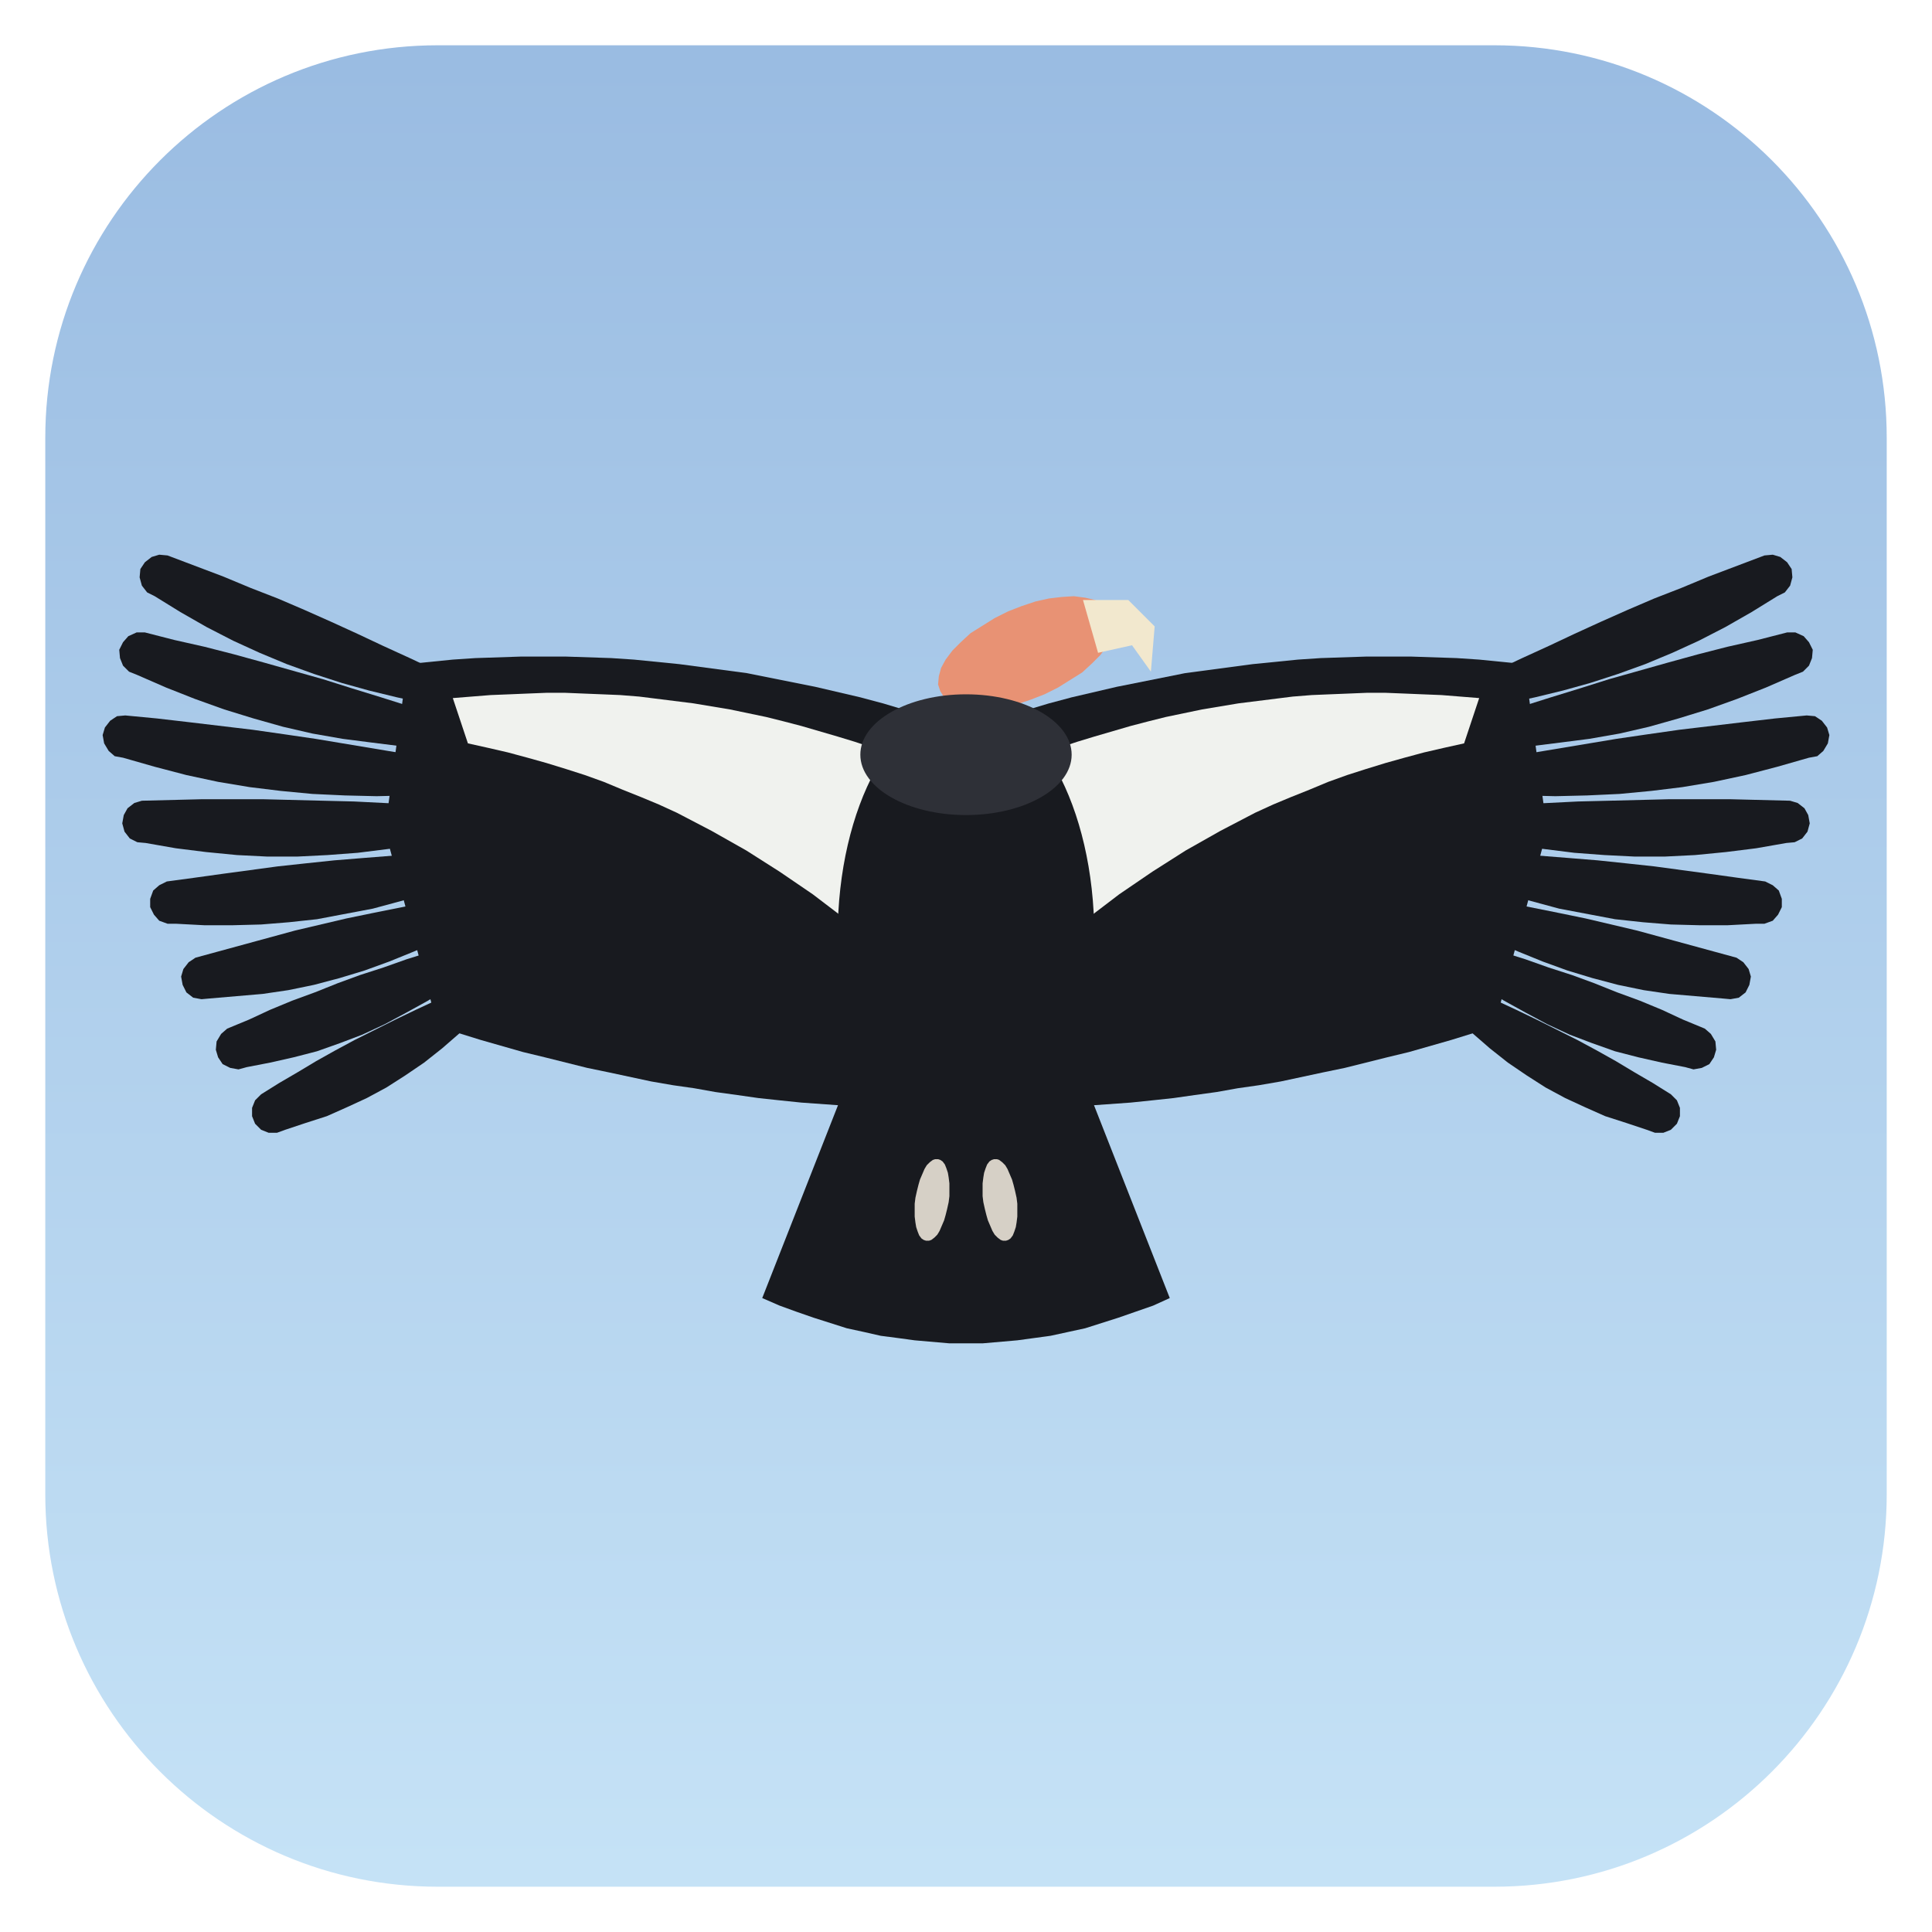
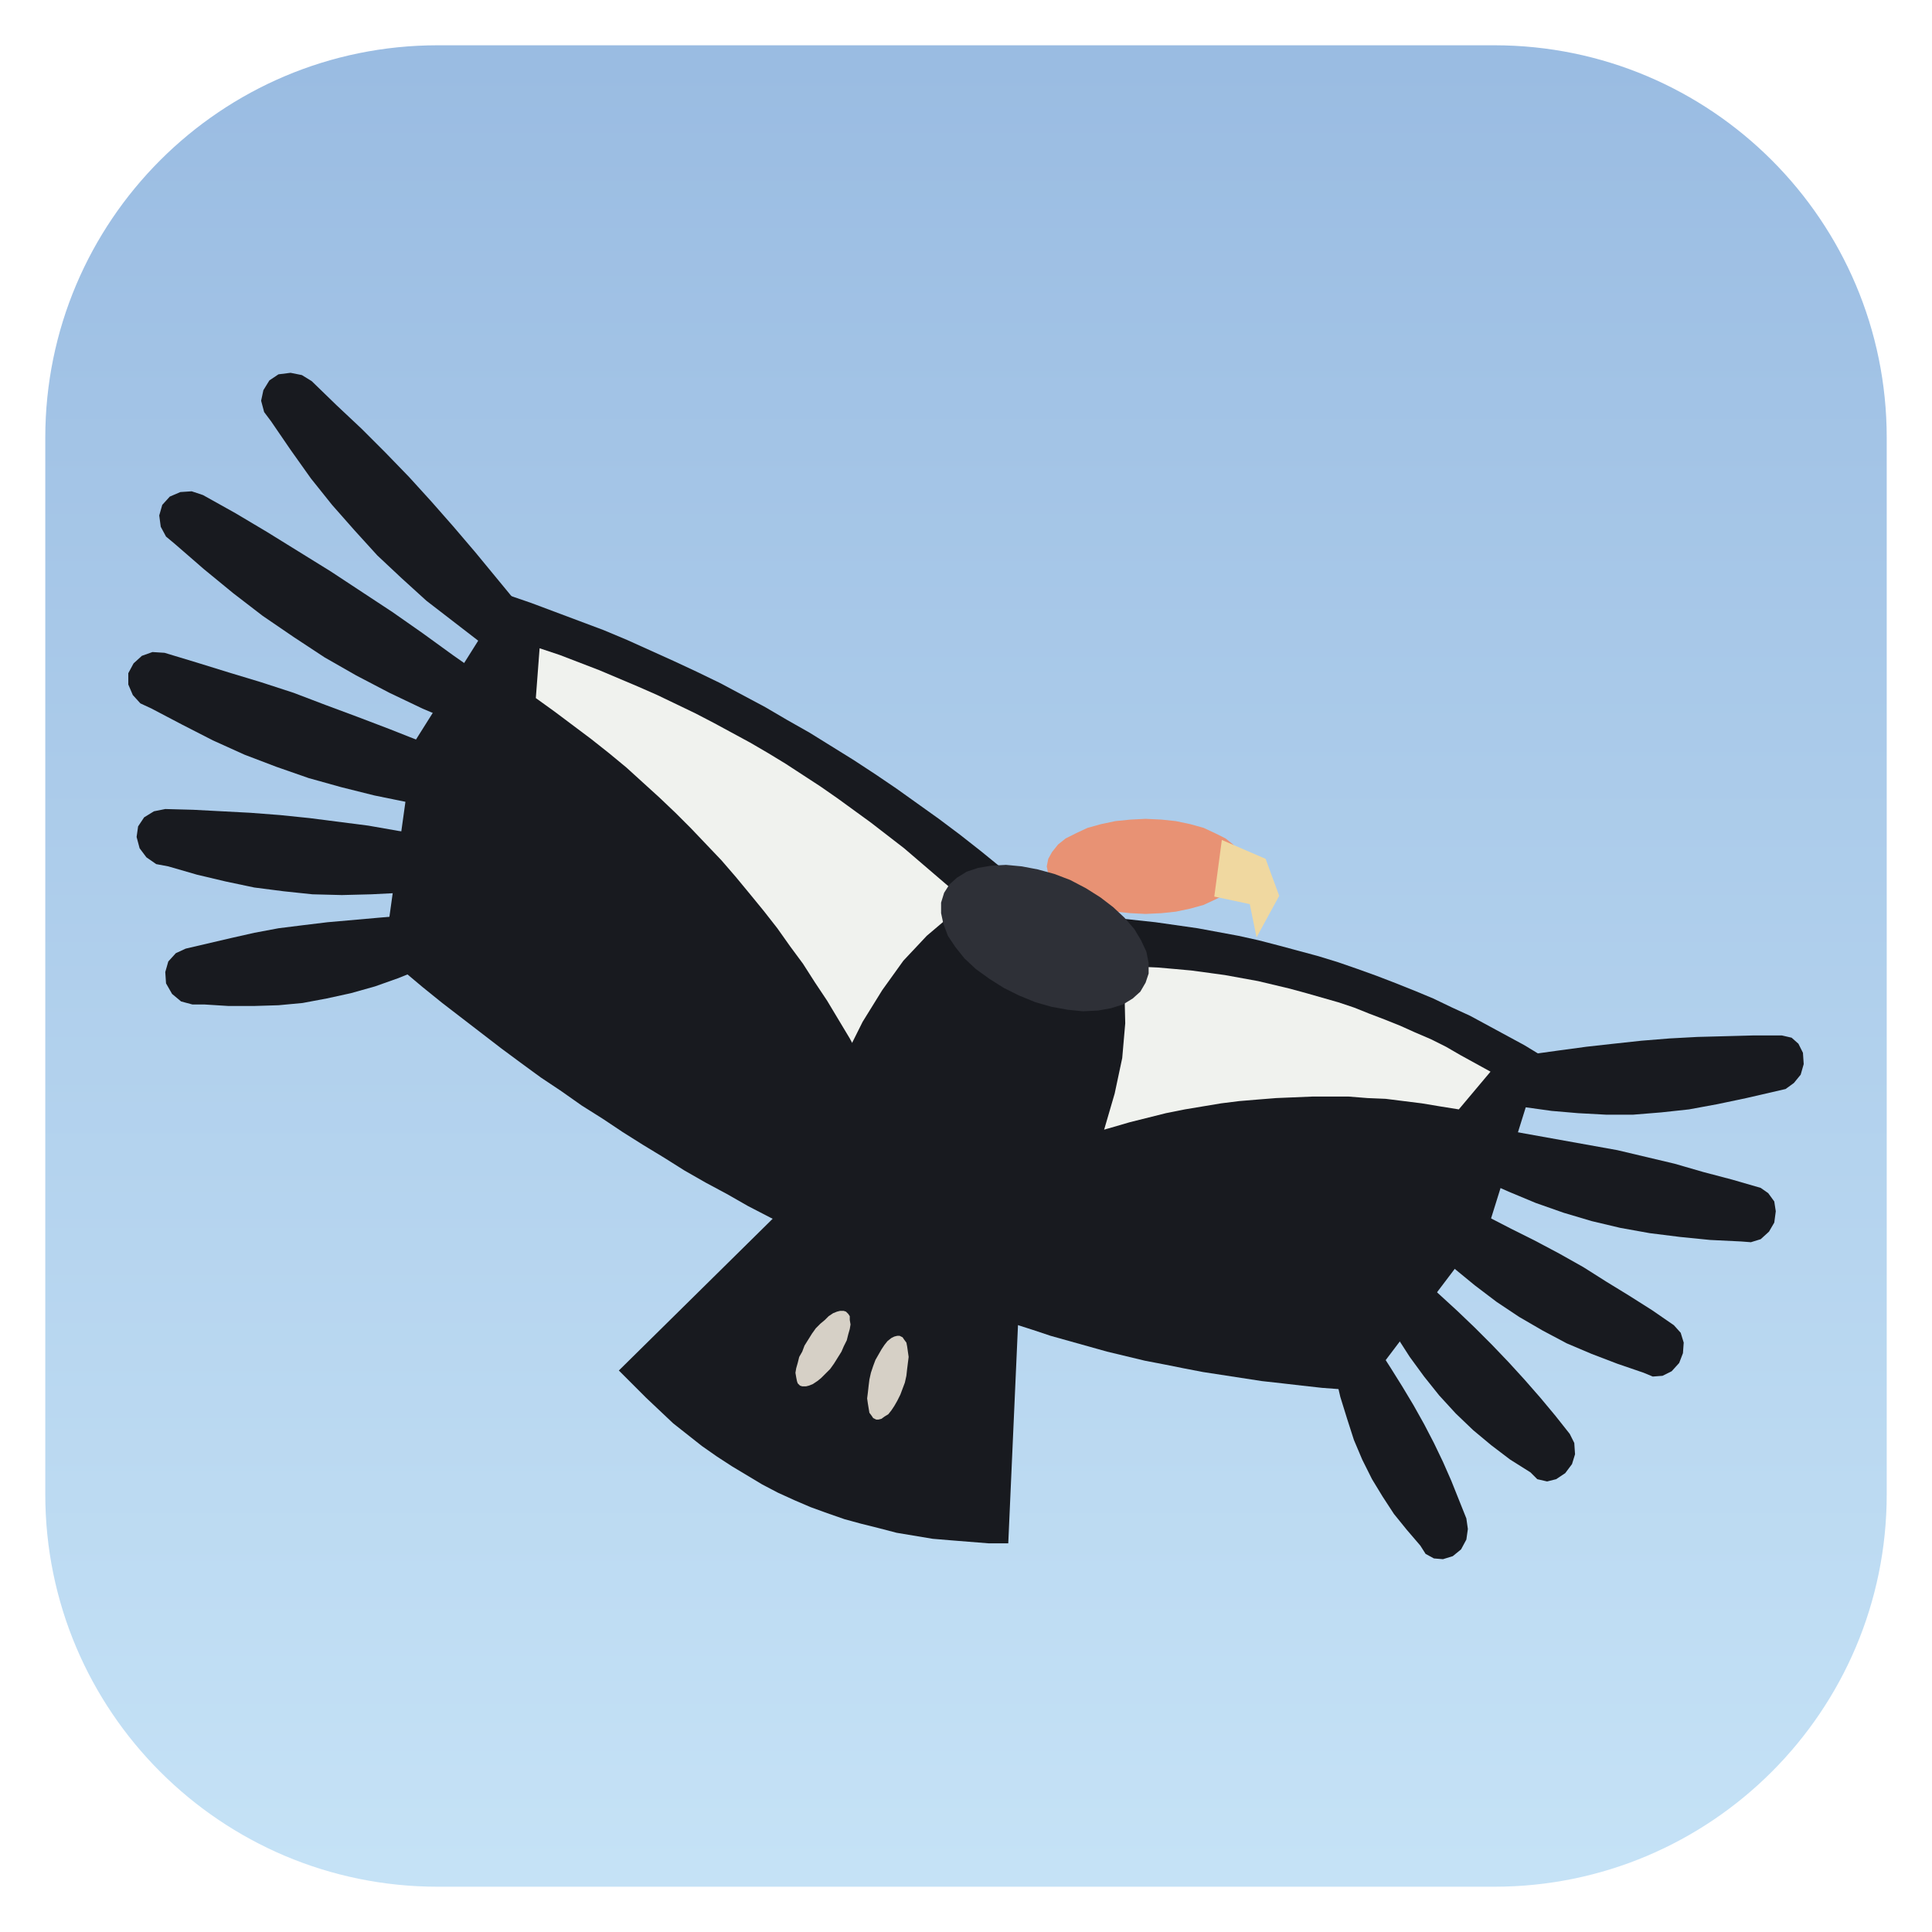
<svg xmlns="http://www.w3.org/2000/svg" viewBox="0 0 256 256">
  <defs>
    <linearGradient id="sky" x1="0" y1="0" x2="0" y2="1">
      <stop offset="0" stop-color="#9abce2" />
      <stop offset="1" stop-color="#c5e2f6" />
    </linearGradient>
  </defs>
  <rect x="6" y="6" width="244" height="244" rx="52" fill="url(#sky)" />
-   <polygon fill="#181a1f" points="126.0,96.0 123.0,95.0 120.0,94.1 117.0,93.2 114.0,92.4 111.0,91.7 108.0,91.0 105.0,90.4 102.0,89.8 99.0,89.2 96.0,88.8 93.0,88.4 90.0,88.0 87.0,87.7 84.0,87.4 81.0,87.2 78.0,87.1 75.0,87.0 72.0,87.0 69.0,87.0 66.0,87.1 63.0,87.2 60.0,87.4 57.0,87.7 54.0,88.0 51.0,110.0 58.0,136.0 60.8,136.9 63.7,137.8 66.5,138.6 69.3,139.4 72.2,140.1 75.0,140.8 77.8,141.5 80.7,142.1 83.5,142.7 86.3,143.3 89.2,143.8 92.0,144.2 94.8,144.7 97.7,145.1 100.5,145.5 103.3,145.8 106.2,146.1 109.0,146.3 111.8,146.5 114.7,146.7 117.5,146.8 120.3,146.9 123.2,147.0 126.0,147.0" />
-   <polygon fill="#181a1f" points="56.3,93.2 52.6,92.4 48.9,91.5 45.3,90.5 41.6,89.3 38.0,88.0 34.4,86.5 30.9,84.9 27.4,83.1 23.9,81.1 20.5,79.0 19.5,78.5 18.8,77.6 18.5,76.5 18.6,75.4 19.2,74.5 20.1,73.8 21.1,73.5 22.2,73.6 25.9,75.0 29.6,76.4 33.2,77.9 36.8,79.3 40.3,80.8 43.9,82.4 47.4,84.0 50.8,85.6 54.3,87.2 57.7,88.8" />
-   <polygon fill="#181a1f" points="57.3,99.2 53.3,98.9 49.3,98.4 45.4,97.9 41.4,97.2 37.5,96.3 33.6,95.2 29.7,94.0 25.8,92.6 22.0,91.1 18.1,89.4 17.1,89.0 16.3,88.2 15.9,87.2 15.8,86.1 16.3,85.1 17.0,84.3 18.1,83.8 19.2,83.8 23.1,84.8 27.1,85.7 31.0,86.7 35.0,87.8 38.9,88.9 42.8,90.0 46.6,91.2 50.5,92.4 54.3,93.6 58.1,94.8" />
-   <polygon fill="#181a1f" points="58.3,105.3 54.1,105.4 49.9,105.5 45.7,105.4 41.4,105.2 37.2,104.8 33.1,104.3 28.9,103.6 24.7,102.7 20.5,101.6 16.3,100.4 15.2,100.2 14.4,99.5 13.8,98.5 13.6,97.4 13.9,96.4 14.6,95.5 15.5,94.9 16.6,94.8 20.8,95.2 25.1,95.7 29.3,96.2 33.5,96.7 37.7,97.3 41.8,97.9 46.0,98.6 50.2,99.3 54.4,100.0 58.6,100.7" />
-   <polygon fill="#181a1f" points="59.3,111.3 55.3,112.0 51.4,112.5 47.4,113.0 43.4,113.3 39.4,113.5 35.4,113.5 31.4,113.3 27.3,112.9 23.3,112.4 19.3,111.7 18.2,111.6 17.2,111.1 16.5,110.2 16.2,109.1 16.4,108.0 16.9,107.1 17.8,106.4 18.8,106.1 22.8,106.0 26.8,105.9 30.8,105.9 34.8,105.9 38.8,106.0 42.8,106.1 46.9,106.2 50.9,106.4 54.9,106.6 59.0,106.7" />
-   <polygon fill="#181a1f" points="60.3,117.2 56.7,118.4 53.1,119.4 49.4,120.4 45.7,121.1 42.0,121.8 38.3,122.2 34.6,122.5 30.8,122.6 27.1,122.6 23.3,122.4 22.2,122.4 21.1,122.0 20.4,121.2 19.9,120.2 19.9,119.1 20.3,118.0 21.1,117.3 22.1,116.8 25.8,116.3 29.4,115.8 33.1,115.3 36.8,114.8 40.5,114.4 44.3,114.0 48.0,113.7 51.8,113.4 55.6,113.1 59.4,112.8" />
-   <polygon fill="#181a1f" points="61.3,123.2 58.1,124.7 54.8,126.1 51.6,127.4 48.3,128.6 45.0,129.6 41.6,130.5 38.2,131.2 34.8,131.7 31.3,132.0 27.8,132.3 26.7,132.4 25.6,132.2 24.7,131.5 24.2,130.5 24.0,129.4 24.3,128.4 25.0,127.5 25.9,126.9 29.2,126.0 32.5,125.1 35.8,124.2 39.1,123.3 42.5,122.5 45.9,121.7 49.3,121.0 52.8,120.3 56.3,119.6 59.8,118.8" />
-   <polygon fill="#181a1f" points="62.3,129.0 59.5,130.9 56.7,132.6 53.8,134.2 51.0,135.7 48.0,137.1 45.1,138.2 42.0,139.3 38.9,140.1 35.8,140.8 32.7,141.4 31.6,141.7 30.5,141.5 29.5,141.0 28.9,140.1 28.6,139.1 28.7,138.0 29.3,137.0 30.1,136.3 33.0,135.1 35.8,133.8 38.7,132.6 41.7,131.5 44.7,130.3 47.7,129.2 50.8,128.2 53.9,127.1 57.1,126.1 60.3,125.0" />
-   <polygon fill="#181a1f" points="63.3,134.9 60.9,136.9 58.6,138.9 56.2,140.8 53.7,142.5 51.2,144.1 48.6,145.5 46.0,146.7 43.3,147.9 40.5,148.8 37.8,149.7 36.7,150.1 35.6,150.1 34.6,149.7 33.8,148.9 33.4,147.9 33.4,146.8 33.8,145.8 34.6,145.0 37.0,143.5 39.4,142.1 41.9,140.6 44.4,139.2 47.0,137.8 49.6,136.5 52.4,135.1 55.1,133.8 57.9,132.5 60.7,131.1" />
-   <polygon fill="#181a1f" points="130.0,96.0 133.0,95.0 136.0,94.1 139.0,93.2 142.0,92.4 145.0,91.7 148.0,91.0 151.0,90.4 154.0,89.8 157.0,89.2 160.0,88.8 163.0,88.4 166.0,88.0 169.0,87.7 172.0,87.4 175.0,87.2 178.0,87.1 181.0,87.0 184.0,87.0 187.0,87.0 190.0,87.1 193.0,87.2 196.0,87.4 199.0,87.7 202.0,88.0 205.0,110.0 198.0,136.0 195.2,136.9 192.3,137.8 189.5,138.6 186.7,139.4 183.8,140.1 181.0,140.8 178.2,141.5 175.3,142.1 172.5,142.7 169.7,143.3 166.8,143.8 164.0,144.2 161.2,144.7 158.3,145.1 155.5,145.5 152.7,145.8 149.8,146.1 147.0,146.3 144.2,146.5 141.3,146.7 138.5,146.8 135.7,146.9 132.8,147.0 130.0,147.0" />
-   <polygon fill="#181a1f" points="199.7,93.2 203.4,92.4 207.1,91.5 210.7,90.5 214.4,89.3 218.0,88.0 221.6,86.5 225.1,84.9 228.6,83.1 232.1,81.1 235.5,79.0 236.5,78.5 237.2,77.6 237.5,76.5 237.4,75.4 236.8,74.5 235.9,73.8 234.9,73.5 233.8,73.6 230.1,75.0 226.4,76.4 222.8,77.9 219.2,79.3 215.7,80.8 212.1,82.4 208.6,84.0 205.2,85.6 201.7,87.2 198.3,88.8" />
-   <polygon fill="#181a1f" points="198.7,99.2 202.7,98.9 206.7,98.4 210.6,97.9 214.6,97.2 218.5,96.3 222.4,95.2 226.3,94.0 230.2,92.6 234.0,91.1 237.9,89.4 238.9,89.0 239.7,88.2 240.1,87.2 240.2,86.1 239.7,85.1 239.0,84.3 237.9,83.8 236.8,83.8 232.9,84.8 228.9,85.7 225.0,86.7 221.0,87.8 217.1,88.9 213.2,90.0 209.4,91.2 205.5,92.4 201.7,93.6 197.9,94.8" />
-   <polygon fill="#181a1f" points="197.7,105.3 201.9,105.4 206.1,105.5 210.3,105.4 214.6,105.2 218.8,104.8 222.9,104.3 227.1,103.6 231.3,102.7 235.5,101.6 239.7,100.4 240.8,100.2 241.6,99.5 242.2,98.5 242.4,97.4 242.1,96.4 241.4,95.5 240.5,94.9 239.4,94.8 235.2,95.2 230.9,95.7 226.7,96.2 222.5,96.7 218.3,97.3 214.2,97.9 210.0,98.6 205.8,99.3 201.6,100.0 197.4,100.7" />
-   <polygon fill="#181a1f" points="196.7,111.3 200.7,112.0 204.6,112.5 208.6,113.0 212.6,113.3 216.6,113.5 220.6,113.5 224.6,113.3 228.7,112.9 232.7,112.4 236.7,111.7 237.8,111.6 238.8,111.1 239.5,110.2 239.8,109.1 239.6,108.0 239.1,107.1 238.2,106.4 237.2,106.1 233.2,106.0 229.2,105.9 225.2,105.9 221.2,105.9 217.2,106.0 213.2,106.1 209.1,106.2 205.1,106.4 201.1,106.6 197.0,106.7" />
-   <polygon fill="#181a1f" points="195.7,117.2 199.3,118.4 202.9,119.4 206.6,120.4 210.3,121.1 214.0,121.8 217.7,122.2 221.4,122.5 225.2,122.6 228.9,122.6 232.7,122.4 233.8,122.4 234.9,122.0 235.6,121.2 236.1,120.2 236.1,119.1 235.7,118.0 234.9,117.3 233.9,116.8 230.2,116.3 226.6,115.8 222.9,115.3 219.2,114.8 215.5,114.4 211.7,114.0 208.0,113.7 204.2,113.4 200.4,113.1 196.6,112.8" />
-   <polygon fill="#181a1f" points="194.7,123.2 197.9,124.7 201.2,126.1 204.4,127.4 207.7,128.6 211.0,129.6 214.4,130.5 217.8,131.2 221.2,131.7 224.7,132.0 228.2,132.3 229.3,132.4 230.4,132.2 231.3,131.5 231.8,130.5 232.0,129.4 231.7,128.4 231.0,127.5 230.1,126.9 226.8,126.0 223.5,125.1 220.2,124.2 216.9,123.3 213.5,122.5 210.1,121.7 206.7,121.0 203.2,120.3 199.7,119.6 196.2,118.8" />
-   <polygon fill="#181a1f" points="193.7,129.0 196.5,130.9 199.3,132.6 202.2,134.2 205.0,135.7 208.0,137.1 210.9,138.2 214.0,139.3 217.1,140.1 220.2,140.8 223.3,141.4 224.4,141.7 225.5,141.5 226.5,141.0 227.1,140.1 227.4,139.1 227.3,138.0 226.7,137.0 225.9,136.3 223.0,135.1 220.2,133.8 217.3,132.6 214.3,131.5 211.3,130.3 208.3,129.2 205.2,128.2 202.1,127.1 198.9,126.1 195.7,125.0" />
-   <polygon fill="#181a1f" points="192.7,134.9 195.1,136.9 197.4,138.9 199.8,140.8 202.3,142.5 204.8,144.1 207.4,145.5 210.0,146.7 212.7,147.9 215.5,148.8 218.2,149.7 219.3,150.1 220.4,150.1 221.4,149.7 222.2,148.9 222.6,147.9 222.6,146.8 222.2,145.8 221.4,145.0 219.0,143.5 216.6,142.1 214.1,140.6 211.6,139.2 209.0,137.8 206.4,136.5 203.6,135.1 200.9,133.8 198.1,132.5 195.3,131.1" />
-   <polygon fill="#f0f2ee" points="118.0,100.0 115.7,99.1 113.3,98.3 111.0,97.6 108.6,96.9 106.2,96.2 103.9,95.6 101.5,95.0 99.1,94.5 96.7,94.0 94.3,93.6 91.9,93.2 89.5,92.9 87.1,92.6 84.7,92.3 82.2,92.1 79.8,92.0 77.3,91.9 74.9,91.8 72.4,91.8 69.9,91.9 67.5,92.0 65.0,92.1 62.5,92.3 60.0,92.5 62.0,98.5 64.7,99.1 67.3,99.7 69.9,100.4 72.4,101.1 75.0,101.9 77.5,102.7 80.0,103.6 82.4,104.6 84.9,105.6 87.3,106.6 89.7,107.7 92.0,108.9 94.3,110.1 96.6,111.4 98.9,112.7 101.1,114.1 103.3,115.5 105.5,117.0 107.7,118.5 109.8,120.1 111.9,121.7 113.9,123.4 116.0,125.2 118.0,127.0" />
-   <polygon fill="#f0f2ee" points="138.0,100.0 140.3,99.1 142.7,98.3 145.0,97.6 147.4,96.9 149.8,96.2 152.1,95.6 154.5,95.0 156.9,94.5 159.3,94.0 161.7,93.6 164.1,93.2 166.5,92.9 168.9,92.6 171.3,92.3 173.8,92.1 176.2,92.0 178.7,91.9 181.1,91.8 183.6,91.8 186.1,91.9 188.5,92.0 191.0,92.1 193.5,92.3 196.0,92.5 194.0,98.5 191.3,99.1 188.7,99.7 186.1,100.4 183.6,101.1 181.0,101.9 178.5,102.7 176.0,103.6 173.6,104.6 171.1,105.6 168.7,106.6 166.3,107.7 164.0,108.9 161.7,110.1 159.4,111.4 157.1,112.7 154.9,114.1 152.7,115.5 150.5,117.0 148.3,118.5 146.2,120.1 144.1,121.7 142.1,123.4 140.0,125.2 138.0,127.0" />
-   <polygon fill="#181a1f" points="112.0,144.0 101.0,172.0 103.3,173.0 105.5,173.8 107.8,174.6 110.0,175.3 112.2,176.0 114.5,176.5 116.7,177.0 119.0,177.3 121.2,177.6 123.5,177.8 125.8,178.0 128.0,178.0 130.2,178.0 132.5,177.8 134.8,177.6 137.0,177.3 139.2,177.0 141.5,176.5 143.8,176.0 146.0,175.3 148.2,174.6 150.5,173.8 152.8,173.0 155.0,172.0 144.0,144.0" />
-   <ellipse fill="#181a1f" cx="128" cy="124" rx="17" ry="31" />
-   <polygon fill="#d6d0c6" points="125.7,159.3 125.5,160.2 125.3,161.0 125.1,161.7 124.8,162.4 124.5,163.1 124.2,163.6 123.8,164.0 123.4,164.3 123.1,164.4 122.7,164.4 122.4,164.3 122.1,164.1 121.8,163.7 121.6,163.2 121.4,162.6 121.3,162.0 121.2,161.2 121.2,160.4 121.2,159.5 121.3,158.7 121.5,157.8 121.7,157.0 121.9,156.3 122.2,155.6 122.5,154.9 122.8,154.4 123.2,154.0 123.6,153.7 123.9,153.6 124.3,153.6 124.6,153.7 124.9,153.9 125.2,154.3 125.4,154.8 125.6,155.4 125.7,156.0 125.8,156.8 125.8,157.6 125.8,158.5" />
-   <polygon fill="#d6d0c6" points="134.7,158.7 134.8,159.5 134.8,160.4 134.8,161.2 134.7,162.0 134.6,162.6 134.4,163.2 134.2,163.7 133.9,164.1 133.6,164.3 133.3,164.4 132.9,164.4 132.6,164.3 132.2,164.0 131.8,163.6 131.5,163.1 131.2,162.4 130.9,161.7 130.7,161.0 130.5,160.2 130.3,159.3 130.2,158.5 130.2,157.6 130.2,156.8 130.3,156.0 130.4,155.4 130.6,154.8 130.8,154.3 131.1,153.9 131.4,153.7 131.7,153.6 132.1,153.6 132.4,153.7 132.8,154.0 133.2,154.4 133.5,154.9 133.8,155.6 134.1,156.3 134.3,157.0 134.5,157.8" />
-   <polygon fill="#e89274" points="147.4,81.4 147.7,82.3 147.6,83.4 147.3,84.5 146.7,85.6 145.8,86.8 144.7,87.9 143.4,89.1 141.8,90.1 140.2,91.1 138.4,92.0 136.6,92.7 134.8,93.3 133.0,93.7 131.3,93.9 129.7,94.0 128.2,93.8 126.9,93.5 125.9,93.0 125.1,92.4 124.6,91.6 124.3,90.7 124.4,89.6 124.7,88.5 125.3,87.4 126.2,86.2 127.3,85.1 128.6,83.9 130.2,82.9 131.8,81.9 133.6,81.0 135.4,80.3 137.2,79.7 139.0,79.3 140.7,79.1 142.3,79.0 143.8,79.2 145.1,79.5 146.1,80.0 146.9,80.6" />
-   <polygon fill="#f2e8ce" points="143.5,79.5 149.5,79.5 153.0,83.0 152.5,89.0 150.0,85.5 145.5,86.5" />
-   <ellipse fill="#2e3037" cx="128" cy="100" rx="14" ry="8" />
+   <polygon fill="#181a1f" points="138.1,119.5 135.4,117.2 132.7,115.0 130.0,112.8 127.2,110.6 124.4,108.5 121.6,106.5 118.8,104.5 116.0,102.6 113.1,100.7 110.2,98.9 107.3,97.1 104.3,95.4 101.4,93.7 98.4,92.1 95.4,90.5 92.3,89.0 89.3,87.6 86.2,86.2 83.1,84.8 80.0,83.5 76.8,82.3 73.6,81.1 70.4,79.9 67.2,78.8 54.8,98.5 50.9,126.5 53.5,128.7 56.0,130.8 58.6,132.9 61.2,134.9 63.8,136.9 66.4,138.9 69.1,140.9 71.7,142.8 74.4,144.6 77.1,146.5 79.8,148.2 82.5,150.0 85.2,151.7 88.0,153.4 90.7,155.1 93.5,156.7 96.3,158.2 99.1,159.8 102.0,161.3 104.8,162.7 107.7,164.2 110.6,165.6 113.5,166.9 116.4,168.2" />
+   <polygon fill="#181a1f" points="67.1,87.6 63.5,85.0 60.0,82.3 56.5,79.6 53.2,76.6 50.0,73.6 47.0,70.3 44.0,66.9 41.2,63.4 38.5,59.6 35.9,55.8 35.0,54.6 34.6,53.1 34.9,51.7 35.7,50.4 36.9,49.6 38.5,49.4 40.0,49.7 41.3,50.5 44.6,53.7 47.9,56.8 51.1,60.0 54.2,63.2 57.2,66.5 60.1,69.8 63.0,73.2 65.8,76.6 68.6,80.0 71.4,83.3" />
+   <polygon fill="#181a1f" points="65.0,97.7 60.5,95.8 56.0,93.9 51.6,91.8 47.2,89.5 43.0,87.1 38.9,84.4 34.8,81.6 30.9,78.6 27.0,75.4 23.2,72.1 22.0,71.1 21.3,69.8 21.1,68.3 21.5,66.9 22.5,65.8 23.9,65.2 25.4,65.1 26.9,65.6 31.2,68.0 35.4,70.5 39.6,73.1 43.8,75.7 47.9,78.4 52.0,81.1 56.0,83.9 60.0,86.8 64.0,89.6 67.9,92.5" />
+   <polygon fill="#181a1f" points="63.0,107.7 58.5,107.0 54.0,106.3 49.6,105.4 45.2,104.3 40.9,103.1 36.6,101.6 32.4,100.0 28.2,98.1 24.1,96.0 20.1,93.9 18.6,93.2 17.6,92.1 17.0,90.7 17.0,89.2 17.7,87.9 18.8,86.9 20.2,86.4 21.8,86.5 26.1,87.8 30.3,89.1 34.6,90.4 38.9,91.8 43.1,93.4 47.4,95.0 51.6,96.6 55.9,98.3 60.1,100.1 64.4,101.8" />
+   <polygon fill="#181a1f" points="61.1,117.4 57.1,117.9 53.2,118.3 49.2,118.5 45.3,118.6 41.4,118.5 37.6,118.1 33.7,117.6 29.9,116.8 26.1,115.9 22.3,114.8 20.7,114.5 19.4,113.6 18.5,112.4 18.1,110.9 18.3,109.5 19.1,108.3 20.4,107.5 21.9,107.2 25.6,107.3 29.4,107.5 33.2,107.7 37.1,108.0 41.0,108.4 44.9,108.9 48.8,109.4 52.8,110.1 56.8,110.7 60.8,111.3" />
+   <polygon fill="#181a1f" points="59.2,127.0 56.0,128.3 52.8,129.6 49.7,130.7 46.5,131.6 43.3,132.3 40.1,132.9 36.9,133.2 33.6,133.3 30.3,133.3 27.1,133.1 25.5,133.1 24.0,132.7 22.8,131.7 22.0,130.3 21.9,128.8 22.3,127.4 23.3,126.3 24.6,125.7 27.6,125.0 30.6,124.3 33.7,123.6 36.9,123.0 40.1,122.6 43.4,122.2 46.8,121.9 50.2,121.6 53.7,121.3 57.2,121.1" />
+   <polygon fill="#181a1f" points="141.8,121.2 144.6,121.4 147.5,121.6 150.3,121.9 153.1,122.2 155.9,122.6 158.7,123.0 161.4,123.5 164.1,124.0 166.8,124.6 169.5,125.3 172.1,126.0 174.7,126.7 177.3,127.5 179.9,128.4 182.4,129.3 185.0,130.3 187.5,131.3 189.9,132.3 192.4,133.5 194.8,134.6 197.2,135.9 199.6,137.2 202.0,138.5 204.3,139.9 197.4,162.0 180.6,184.2 177.9,184.1 175.2,183.9 172.5,183.6 169.9,183.3 167.2,183.0 164.6,182.6 162.0,182.2 159.4,181.8 156.8,181.3 154.3,180.8 151.7,180.3 149.2,179.7 146.7,179.1 144.2,178.4 141.7,177.7 139.2,177.0 136.8,176.2 134.3,175.4 131.9,174.6 129.5,173.7 127.1,172.8 124.8,171.9 122.4,170.9 120.1,169.9" />
+   <polygon fill="#181a1f" points="198.5,146.1 202.0,146.7 205.6,147.2 209.1,147.5 212.8,147.7 216.4,147.7 220.1,147.4 223.8,147.0 227.6,146.3 231.4,145.5 235.3,144.6 236.6,144.3 237.7,143.5 238.6,142.4 239.0,141.0 238.9,139.5 238.3,138.3 237.4,137.5 236.1,137.2 232.4,137.2 228.7,137.3 224.9,137.4 221.2,137.6 217.5,137.9 213.8,138.3 210.2,138.7 206.5,139.2 202.9,139.7 199.2,140.2" />
+   <polygon fill="#181a1f" points="192.8,154.6 196.3,156.3 199.9,157.9 203.5,159.4 207.2,160.7 210.9,161.8 214.7,162.7 218.6,163.4 222.6,163.9 226.6,164.3 230.7,164.5 232.0,164.6 233.3,164.2 234.4,163.2 235.1,162.0 235.3,160.5 235.1,159.2 234.3,158.1 233.3,157.4 229.5,156.3 225.7,155.3 221.9,154.2 218.1,153.3 214.3,152.4 210.4,151.7 206.5,151.0 202.6,150.3 198.7,149.6 194.8,149.0" />
+   <polygon fill="#181a1f" points="187.1,162.9 189.8,165.5 192.6,168.0 195.4,170.3 198.3,172.5 201.3,174.5 204.4,176.3 207.6,178.0 210.9,179.4 214.3,180.7 217.8,181.9 219.0,182.4 220.3,182.3 221.5,181.7 222.5,180.6 223.0,179.3 223.1,177.9 222.7,176.6 221.8,175.6 218.9,173.6 215.9,171.7 212.8,169.8 209.8,167.9 206.6,166.1 203.4,164.4 200.2,162.8 196.9,161.1 193.7,159.5 190.4,157.9" />
+   <polygon fill="#181a1f" points="181.6,171.1 183.2,174.1 185.0,177.0 186.8,179.8 188.7,182.4 190.7,184.9 192.9,187.3 195.2,189.5 197.6,191.5 200.1,193.4 202.8,195.1 203.7,196.0 205.0,196.3 206.2,196.0 207.4,195.2 208.3,194.0 208.7,192.7 208.6,191.2 208.0,190.0 206.1,187.6 204.1,185.2 202.0,182.8 199.9,180.5 197.7,178.2 195.4,175.9 193.1,173.7 190.7,171.5 188.2,169.2 185.8,167.0" />
+   <polygon fill="#181a1f" points="176.2,179.1 176.9,182.1 177.6,185.1 178.5,188.0 179.4,190.8 180.5,193.4 181.8,196.0 183.2,198.3 184.7,200.6 186.4,202.7 188.2,204.8 188.9,205.9 190.0,206.5 191.2,206.6 192.5,206.2 193.6,205.3 194.3,204.0 194.5,202.6 194.3,201.2 193.3,198.7 192.3,196.2 191.2,193.7 190.0,191.2 188.7,188.7 187.3,186.2 185.8,183.7 184.3,181.3 182.7,178.8 181.1,176.2" />
+   <polygon fill="#f0f2ee" points="128.1,119.7 126.1,117.8 124.0,116.0 121.9,114.2 119.8,112.4 117.6,110.7 115.4,109.0 113.2,107.4 111.0,105.8 108.7,104.2 106.4,102.7 104.1,101.2 101.8,99.8 99.4,98.4 97.0,97.1 94.6,95.8 92.1,94.5 89.6,93.3 87.1,92.1 84.6,91.0 82.0,89.9 79.4,88.8 76.8,87.8 74.2,86.8 71.5,85.9 71.0,92.5 73.5,94.3 75.9,96.1 78.3,97.9 80.7,99.8 83.0,101.7 85.2,103.7 87.4,105.7 89.5,107.7 91.6,109.8 93.6,111.9 95.6,114.0 97.5,116.2 99.4,118.5 101.2,120.7 103.0,123.0 104.7,125.4 106.4,127.7 108.0,130.2 109.6,132.6 111.1,135.1 112.6,137.6 114.0,140.2 115.3,142.8 116.6,145.5" />
+   <polygon fill="#f0f2ee" points="146.6,127.9 148.9,128.0 151.2,128.1 153.4,128.2 155.7,128.4 157.9,128.6 160.1,128.9 162.3,129.2 164.5,129.6 166.7,130.0 168.8,130.5 170.9,131.0 173.1,131.6 175.2,132.2 177.3,132.8 179.4,133.5 181.4,134.3 183.5,135.1 185.5,135.9 187.5,136.8 189.6,137.7 191.6,138.7 193.5,139.8 195.5,140.9 197.5,142.0 193.3,147.0 190.8,146.6 188.4,146.2 186.0,145.9 183.6,145.6 181.2,145.5 178.7,145.3 176.3,145.3 173.9,145.3 171.5,145.4 169.1,145.5 166.6,145.7 164.2,145.9 161.8,146.2 159.4,146.6 157.0,147.0 154.5,147.5 152.1,148.1 149.7,148.7 147.3,149.4 144.8,150.1 142.4,150.9 140.0,151.8 137.6,152.7 135.2,153.7" />
+   <polygon fill="#181a1f" points="104.4,159.5 82.0,181.6 83.8,183.4 85.6,185.2 87.4,186.9 89.2,188.6 91.1,190.1 93.0,191.6 95.0,193.0 97.0,194.3 99.0,195.5 101.0,196.7 103.1,197.8 105.3,198.8 107.4,199.7 109.6,200.5 111.9,201.3 114.1,201.9 116.5,202.5 118.8,203.1 121.2,203.5 123.6,203.9 126.0,204.1 128.5,204.3 131.0,204.5 133.6,204.5 135.0,173.1" />
+   <polygon fill="#181a1f" points="144.5,154.4 142.2,159.0 139.6,163.2 136.7,167.1 133.6,170.4 130.4,173.2 127.1,175.4 123.9,176.9 120.7,177.6 117.7,177.6 115.0,176.8 112.7,175.3 110.7,173.1 109.1,170.3 108.0,166.9 107.4,163.0 107.3,158.8 107.8,154.2 108.7,149.5 110.1,144.7 112.0,140.0 114.3,135.4 116.9,131.2 119.7,127.3 122.8,124.0 126.1,121.2 129.3,119.0 132.6,117.5 135.7,116.8 138.7,116.8 141.4,117.6 143.8,119.1 145.8,121.3 147.3,124.1 148.4,127.5 149.0,131.4 149.1,135.6 148.7,140.2 147.7,144.9 146.3,149.7" />
+   <polygon fill="#d6d0c6" points="111.0,179.9 110.5,180.7 110.0,181.4 109.4,182.0 108.8,182.6 108.3,183.0 107.7,183.4 107.2,183.6 106.8,183.7 106.3,183.7 106.0,183.6 105.7,183.3 105.6,183.0 105.5,182.5 105.4,181.9 105.5,181.3 105.7,180.6 105.9,179.8 106.3,179.1 106.6,178.3 107.1,177.5 107.6,176.7 108.1,176.0 108.7,175.4 109.3,174.9 109.8,174.4 110.4,174.0 110.9,173.8 111.3,173.7 111.8,173.7 112.1,173.8 112.4,174.1 112.6,174.4 112.6,174.9 112.7,175.5 112.6,176.1 112.4,176.8 112.2,177.6 111.8,178.4 111.5,179.1" />
+   <polygon fill="#d6d0c6" points="119.9,183.2 119.6,184.0 119.3,184.8 118.9,185.6 118.5,186.3 118.1,186.9 117.7,187.4 117.2,187.7 116.8,188.0 116.4,188.1 116.1,188.1 115.7,187.9 115.5,187.6 115.2,187.2 115.1,186.6 115.0,186.0 114.9,185.3 115.0,184.5 115.1,183.6 115.2,182.8 115.4,181.9 115.7,181.0 116.0,180.2 116.4,179.5 116.8,178.8 117.2,178.2 117.6,177.7 118.1,177.3 118.5,177.1 118.9,177.0 119.2,177.0 119.6,177.2 119.8,177.5 120.1,177.9 120.2,178.4 120.3,179.1 120.4,179.8 120.3,180.6 120.2,181.4 120.1,182.3" />
+   <polygon fill="#e89274" points="164.9,114.8 164.7,115.8 164.2,116.7 163.4,117.6 162.4,118.5 161.0,119.2 159.5,119.9 157.7,120.4 155.8,120.8 153.9,121.0 151.8,121.1 149.8,121.0 147.8,120.8 145.9,120.4 144.1,119.9 142.6,119.2 141.2,118.5 140.2,117.6 139.4,116.7 138.9,115.8 138.7,114.8 138.9,113.8 139.4,112.9 140.2,111.9 141.2,111.1 142.6,110.4 144.1,109.7 145.9,109.2 147.8,108.8 149.8,108.6 151.8,108.5 153.9,108.6 155.8,108.8 157.7,109.2 159.5,109.7 161.0,110.4 162.4,111.1 163.4,111.9 164.2,112.9 164.7,113.8" />
+   <polygon fill="#f0d8a0" points="161.9,111.3 167.7,113.8 169.5,118.7 166.5,124.2 165.6,119.8 160.9,118.8" />
+   <polygon fill="#2e3037" points="151.8,130.2 151.1,131.4 150.1,132.3 148.8,133.1 147.2,133.6 145.5,133.9 143.5,134.0 141.5,133.8 139.3,133.4 137.2,132.8 135.0,131.9 133.0,130.9 131.1,129.7 129.3,128.4 127.8,127.0 126.6,125.5 125.6,124.0 125.0,122.4 124.7,121.0 124.7,119.6 125.1,118.3 125.8,117.2 126.8,116.3 128.1,115.5 129.6,115.0 131.4,114.7 133.3,114.6 135.4,114.8 137.5,115.2 139.7,115.8 141.8,116.6 143.9,117.7 145.8,118.9 147.5,120.2 149.0,121.6 150.3,123.1 151.2,124.6 151.9,126.1 152.2,127.6 152.2,129.0" />
</svg>
